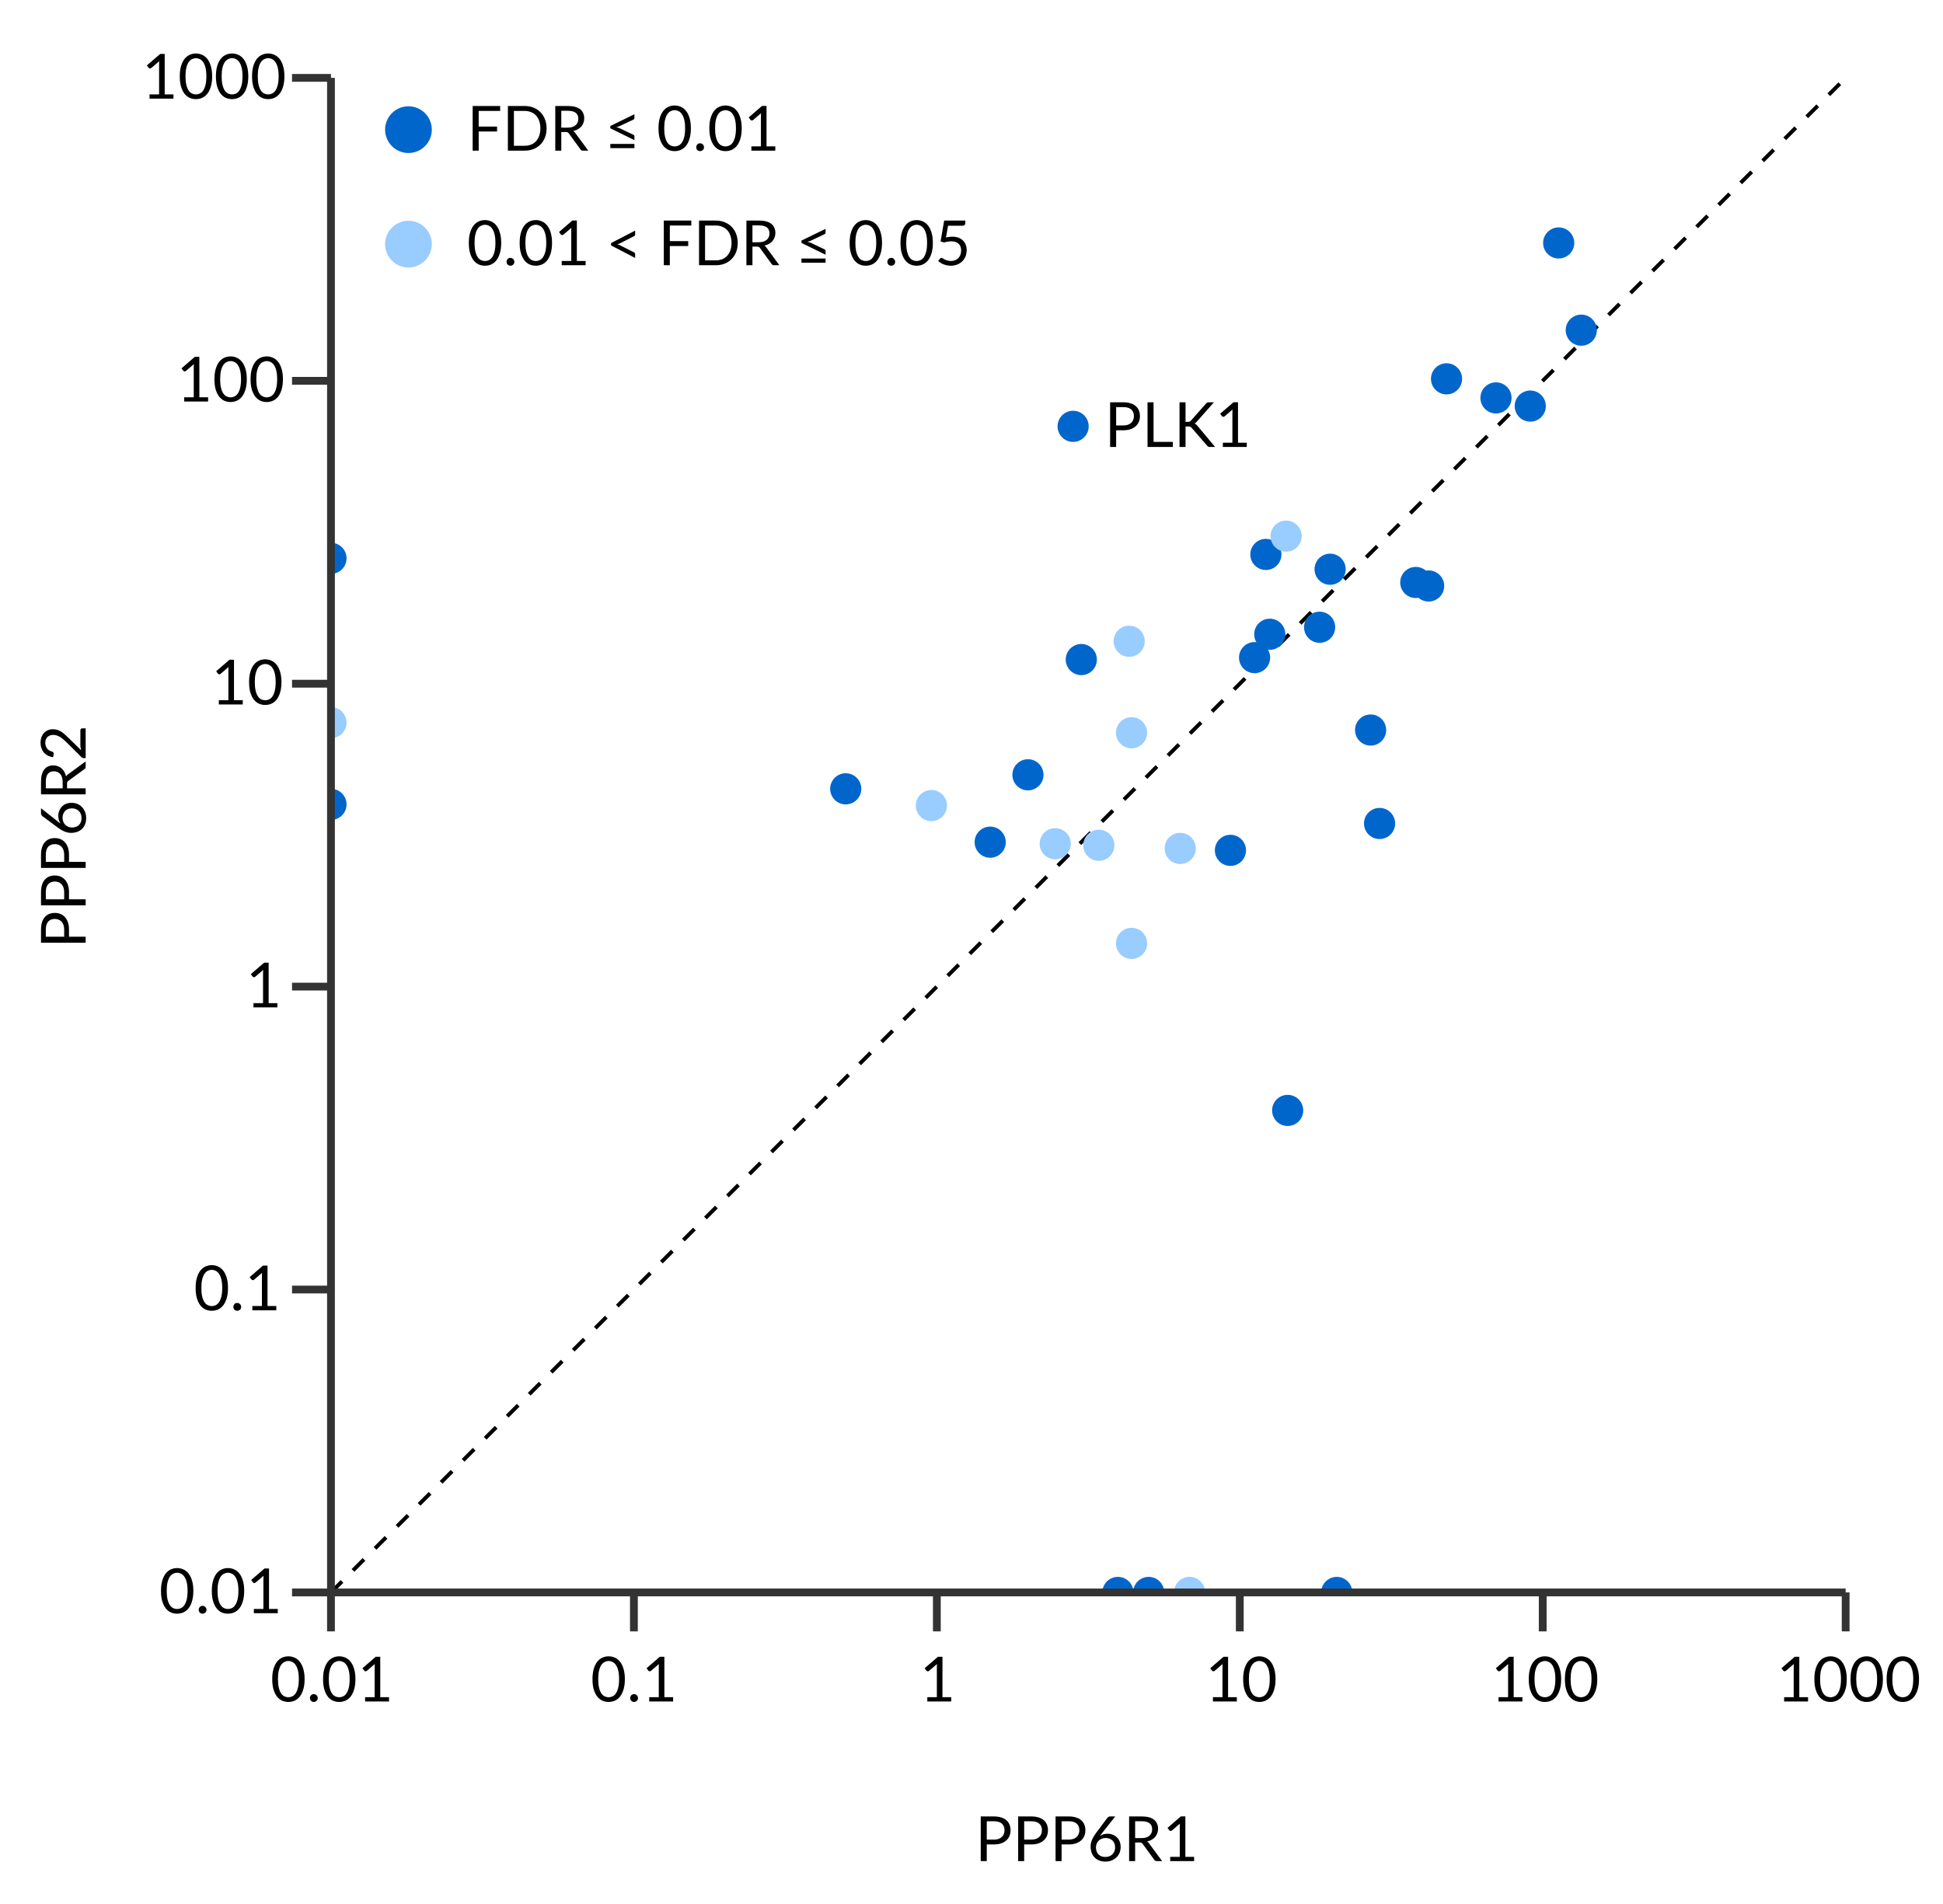
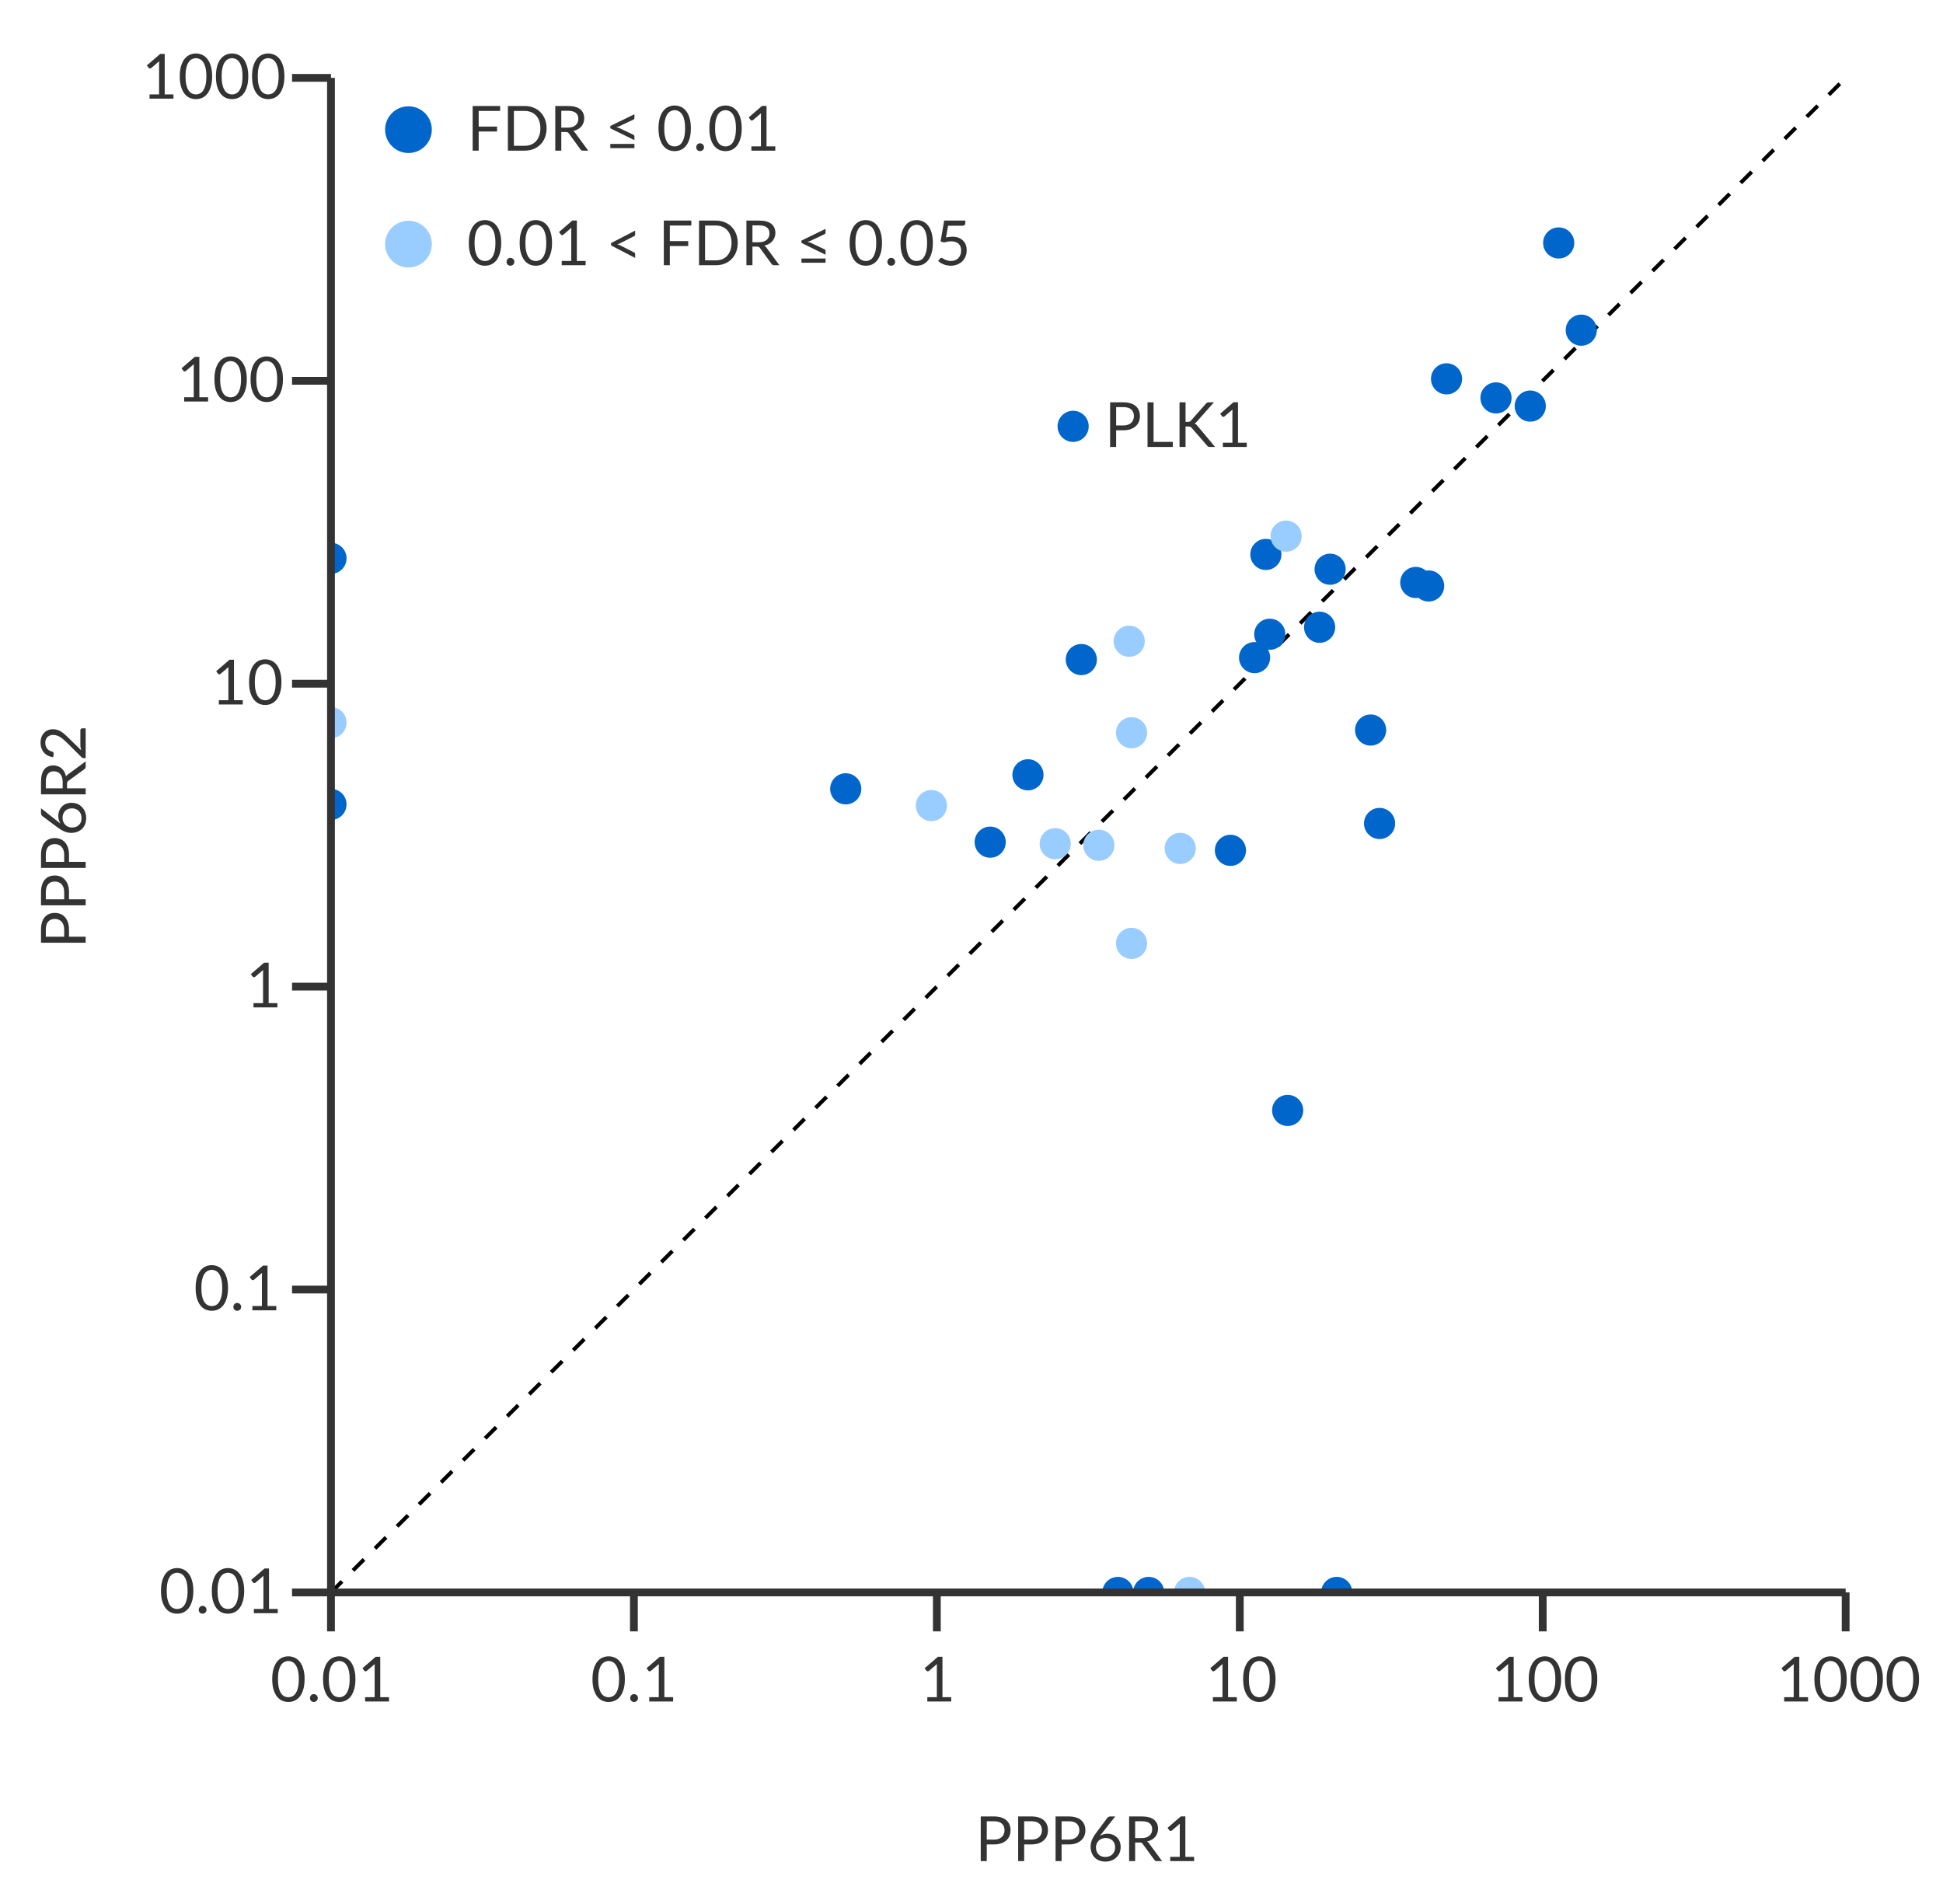
<svg xmlns="http://www.w3.org/2000/svg" xmlns:xlink="http://www.w3.org/1999/xlink" id="svg-main" width="499" height="489" viewBox="0 0 499 489">
-   <style>.st0{fill-opacity:0}.st4{fill:#06c}.st5{fill:#9cf}.st6{font-family:'Lato',sans-serif}.st7{font-size:16px}.st8{fill:none;stroke:#333;stroke-width:2}</style>
+   <style>.st0{fill-opacity:0}.st4{fill:#06c}.st5{fill:#9cf}.st6{font-family:'Lato',sans-serif}.st7{fill:#333;font-size:16px}.st8{fill:none;stroke:#333;stroke-width:2}</style>
  <g transform="translate(100)">
    <path class="st0" d="M-15 20h389v389H-15z" id="plot_points_wheel" />
    <defs>
      <path id="SVGID_1_" d="M-15 0h409v409H-15z" />
    </defs>
    <clipPath id="SVGID_2_">
      <use xlink:href="#SVGID_1_" overflow="visible" />
    </clipPath>
    <g clip-path="url(#SVGID_2_)">
      <g>
        <path class="st0" d="M-15 20h389v389H-15z" />
        <path pointer-events="none" fill-opacity="0" stroke="#000" stroke-dasharray="2" d="M-15 20z" />
        <path fill="none" stroke="#000" stroke-dasharray="4,4" d="M-15 409L374 20" />
        <circle class="st4" cx="-15" cy="206.6" r="4" />
        <circle class="st4" cx="306.1" cy="84.8" r="4" />
        <circle class="st4" cx="266.9" cy="150.5" r="4" />
        <circle class="st4" cx="293" cy="104.3" r="4" />
        <circle class="st4" cx="225.1" cy="142.4" r="4" />
        <circle class="st4" cx="252" cy="187.5" r="4" />
        <circle class="st4" cx="216" cy="218.4" r="4" />
        <circle class="st5" cx="205.5" cy="409" r="4" />
        <circle class="st5" cx="171" cy="216.7" r="4" />
        <circle class="st4" cx="177.7" cy="169.4" r="4" />
        <circle class="st5" cx="182.2" cy="217.1" r="4" />
        <circle class="st5" cx="190" cy="164.7" r="4" />
        <circle class="st4" cx="263.6" cy="149.6" r="4" />
        <circle class="st5" cx="203.1" cy="217.9" r="4" />
        <circle class="st4" cx="195" cy="409" r="4" />
        <circle class="st4" cx="187.1" cy="409" r="4" />
        <circle class="st5" cx="190.6" cy="242.3" r="4" />
        <circle class="st4" cx="230.7" cy="285.2" r="4" />
        <circle class="st4" cx="271.5" cy="97.3" r="4" />
        <circle class="st5" cx="-15" cy="185.6" r="4" />
        <circle class="st5" cx="190.6" cy="188.2" r="4" />
        <circle class="st4" cx="241.6" cy="146.2" r="4" />
        <circle class="st4" cx="226.1" cy="162.9" r="4" />
        <circle class="st4" cx="222.2" cy="168.9" r="4" />
        <circle class="st4" cx="175.6" cy="109.5" r="4" />
        <text transform="translate(183.63 114.793)" class="st6 st7">PLK1</text>
        <circle class="st4" cx="284.2" cy="102.2" r="4" />
        <circle class="st4" cx="-15" cy="143.4" r="4" />
        <circle class="st4" cx="243.3" cy="409" r="4" />
        <circle class="st5" cx="230.3" cy="137.7" r="4" />
        <circle class="st4" cx="300.3" cy="62.4" r="4" />
        <circle class="st4" cx="154.3" cy="216.3" r="4" />
        <circle class="st5" cx="139.2" cy="206.9" r="4" />
        <circle class="st4" cx="117.2" cy="202.6" r="4" />
        <circle class="st4" cx="254.3" cy="211.5" r="4" />
        <circle class="st4" cx="238.9" cy="161.1" r="4" />
        <circle class="st4" cx="164" cy="199" r="4" />
      </g>
    </g>
  </g>
  <path class="st8" d="M85 409h389" />
  <defs>
    <path id="SVGID_3_" d="M84 409h391v100H84z" />
  </defs>
  <clipPath id="SVGID_4_">
    <use xlink:href="#SVGID_3_" overflow="visible" />
  </clipPath>
  <g clip-path="url(#SVGID_4_)">
    <path class="st8" d="M85 409v10M162.8 409v10M240.6 409v10M318.4 409v10M396.2 409v10M474 409v10" />
  </g>
  <path fill="none" d="M60 409h439v100H60z" />
  <text transform="translate(69.43 437)" class="st6 st7">0.01</text>
  <text transform="translate(151.679 437)" class="st6 st7">0.1</text>
  <text transform="translate(236.15 437)" class="st6 st7">1</text>
  <text transform="translate(309.502 437)" class="st6 st7">10</text>
  <text transform="translate(382.852 437)" class="st6 st7">100</text>
  <text transform="translate(456.203 437)" class="st6 st7">1000</text>
  <text transform="translate(250.404 478)" class="st6 st7">PPP6R1</text>
  <path class="st8" d="M85 20v389" />
  <g>
    <defs>
      <path id="SVGID_5_" d="M-15 19H85v391H-15z" />
    </defs>
    <clipPath id="SVGID_6_">
      <use xlink:href="#SVGID_5_" overflow="visible" />
    </clipPath>
    <g clip-path="url(#SVGID_6_)">
      <path class="st8" d="M85 409H75M85 331.2H75M85 253.4H75M85 175.6H75M85 97.8H75M85 20H75" />
    </g>
  </g>
  <g>
    <text transform="translate(40.86 414.333)" class="st6 st7">0.01</text>
    <text transform="translate(49.758 336.533)" class="st6 st7">0.1</text>
    <text transform="translate(63.102 258.733)" class="st6 st7">1</text>
    <text transform="translate(54.203 180.933)" class="st6 st7">10</text>
    <text transform="translate(45.305 103.133)" class="st6 st7">100</text>
    <text transform="translate(36.406 25.333)" class="st6 st7">1000</text>
  </g>
  <text transform="rotate(-90 132.798 110.798)" class="st6 st7">PPP6R2</text>
  <g>
    <circle class="st4" cx="104.9" cy="33.3" r="6" />
    <text transform="translate(119.921 38.69)" class="st6 st7">FDR ≤ 0.01</text>
    <circle class="st5" cx="104.9" cy="62.7" r="6" />
    <text transform="translate(119.921 68.122)" class="st6 st7">0.01 &lt; FDR ≤ 0.05</text>
  </g>
</svg>
